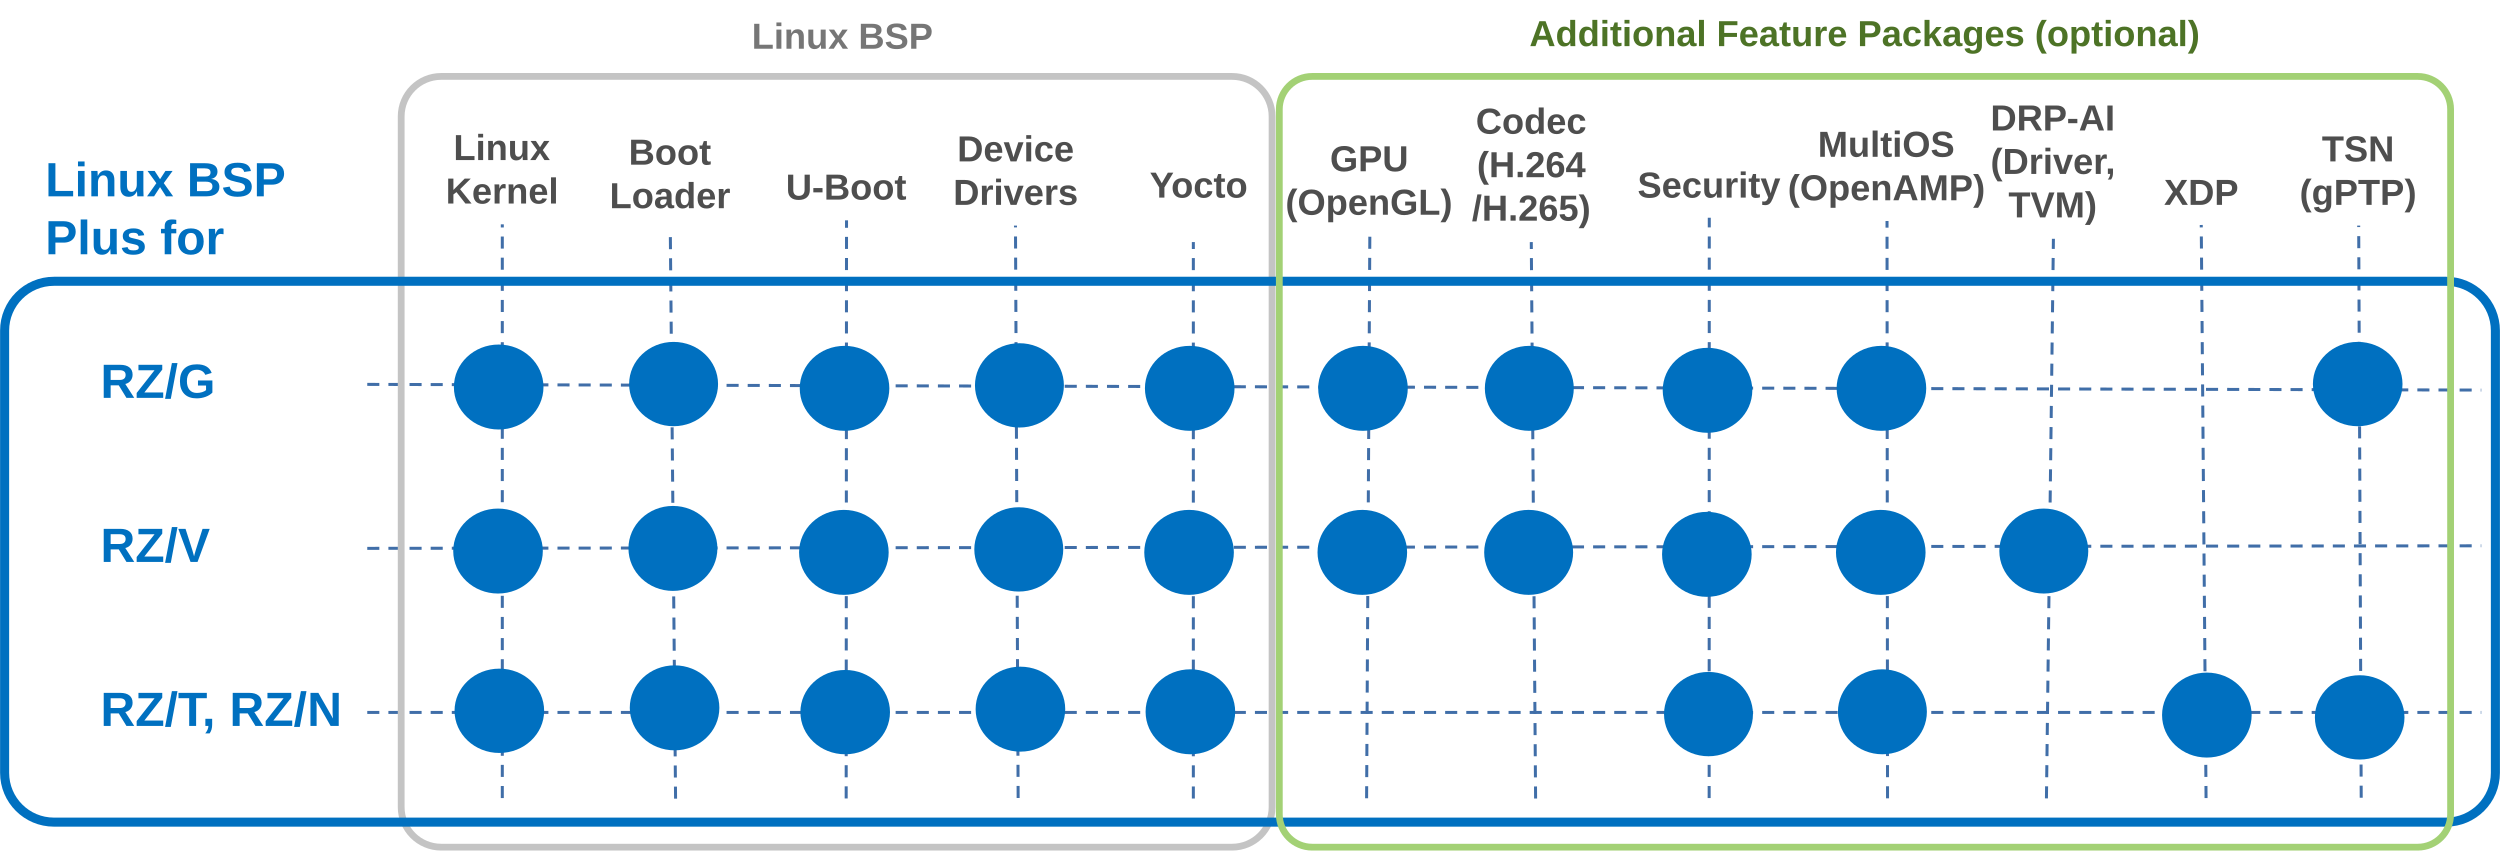
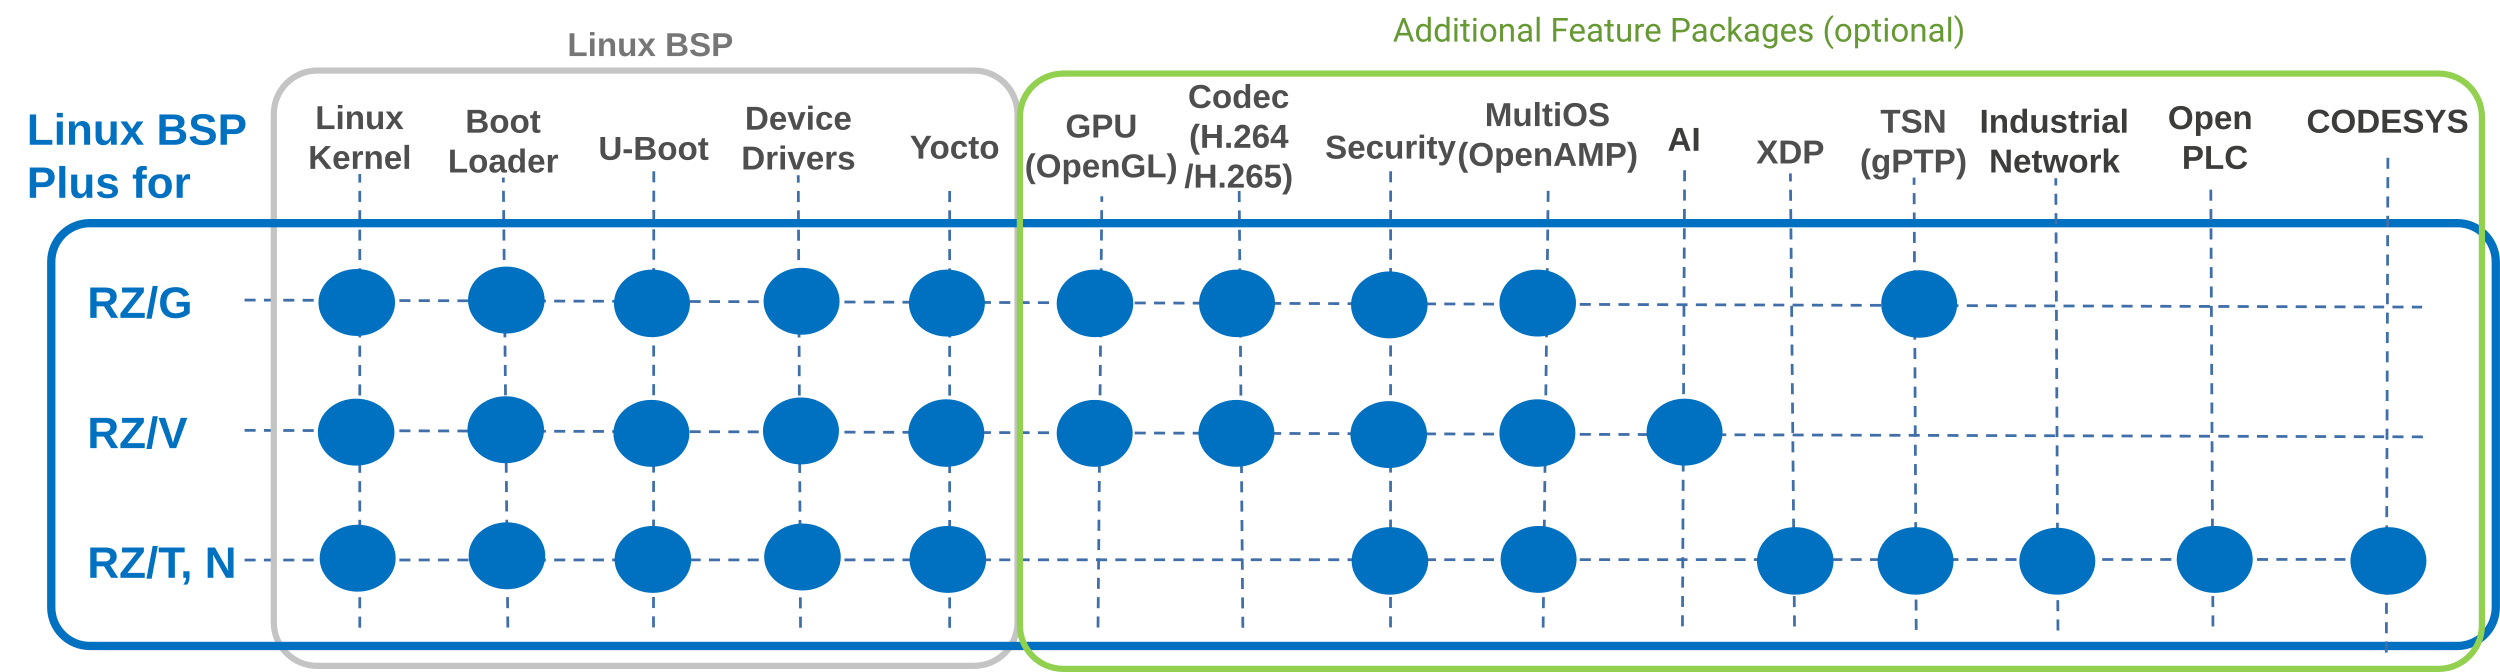
- <svg xmlns="http://www.w3.org/2000/svg" width="3795" height="1291" xml:space="preserve" overflow="hidden">
-   <g transform="translate(-221 -639)">
-     <text fill="#0070C0" font-family="Arial,Arial_MSFontService,sans-serif" font-weight="700" font-size="73" transform="matrix(1 0 0 1 289.69 937)">Linux BSP </text>
-     <text fill="#0070C0" font-family="Arial,Arial_MSFontService,sans-serif" font-weight="700" font-size="73" transform="matrix(1 0 0 1 289.69 1025)">Plus for</text>
-     <text fill="#0070C0" font-family="Arial,Arial_MSFontService,sans-serif" font-weight="700" font-size="73" transform="matrix(1 0 0 1 373.559 1243)">RZ/G</text>
-     <text fill="#0070C0" font-family="Arial,Arial_MSFontService,sans-serif" font-weight="700" font-size="73" transform="matrix(1 0 0 1 373.559 1492)">RZ/V</text>
-     <text fill="#0070C0" font-family="Arial,Arial_MSFontService,sans-serif" font-weight="700" font-size="73" transform="matrix(1 0 0 1 373.559 1741)">RZ/T, </text>
-     <text fill="#0070C0" font-family="Arial,Arial_MSFontService,sans-serif" font-weight="700" font-size="73" transform="matrix(1 0 0 1 569.382 1741)">RZ/</text>
-     <text fill="#0070C0" font-family="Arial,Arial_MSFontService,sans-serif" font-weight="700" font-size="73" transform="matrix(1 0 0 1 687.402 1741)">N</text>
-     <path d="M778.5 1222.5 3987.56 1231.15" stroke="#406EA8" stroke-width="4.583" stroke-linejoin="round" stroke-miterlimit="10" stroke-dasharray="18.333 13.75" fill="none" fill-rule="evenodd" />
-     <path d="M0 0 3209.05 3.895" stroke="#406EA8" stroke-width="4.583" stroke-linejoin="round" stroke-miterlimit="10" stroke-dasharray="18.333 13.75" fill="none" fill-rule="evenodd" transform="matrix(1 0 0 -1 778.5 1471.4)" />
-     <path d="M778.5 1720.5 3987.56 1720.5" stroke="#406EA8" stroke-width="4.583" stroke-linejoin="round" stroke-miterlimit="10" stroke-dasharray="18.333 13.75" fill="none" fill-rule="evenodd" />
-     <text fill="#4E4E4E" font-family="Arial,Arial_MSFontService,sans-serif" font-weight="700" font-size="55" transform="matrix(1 0 0 1 909.395 882)">Linux</text>
-     <text fill="#4E4E4E" font-family="Arial,Arial_MSFontService,sans-serif" font-weight="700" font-size="55" transform="matrix(1 0 0 1 897.662 948)">Kernel</text>
-     <text fill="#4E4E4E" font-family="Arial,Arial_MSFontService,sans-serif" font-weight="700" font-size="55" transform="matrix(1 0 0 1 1175.33 889)">Boot </text>
-     <text fill="#4E4E4E" font-family="Arial,Arial_MSFontService,sans-serif" font-weight="700" font-size="55" transform="matrix(1 0 0 1 1146.4 955)">Loader</text>
-     <text fill="#4E4E4E" font-family="Arial,Arial_MSFontService,sans-serif" font-weight="700" font-size="55" transform="matrix(1 0 0 1 1413.95 942)">U</text>
-     <text fill="#4E4E4E" font-family="Arial,Arial_MSFontService,sans-serif" font-weight="700" font-size="55" transform="matrix(1 0 0 1 1453.48 942)">-</text>
-     <text fill="#4E4E4E" font-family="Arial,Arial_MSFontService,sans-serif" font-weight="700" font-size="55" transform="matrix(1 0 0 1 1471.81 942)">Boot</text>
-     <text fill="#4E4E4E" font-family="Arial,Arial_MSFontService,sans-serif" font-weight="700" font-size="55" transform="matrix(1 0 0 1 1674.08 884)">Device</text>
-     <text fill="#4E4E4E" font-family="Arial,Arial_MSFontService,sans-serif" font-weight="700" font-size="55" transform="matrix(1 0 0 1 1668.05 950)">Drivers</text>
-     <text fill="#4E4E4E" font-family="Arial,Arial_MSFontService,sans-serif" font-weight="700" font-size="55" transform="matrix(1 0 0 1 1966.26 939)">Yocto</text>
-     <text fill="#4E4E4E" font-family="Arial,Arial_MSFontService,sans-serif" font-weight="700" font-size="55" transform="matrix(1 0 0 1 2239.91 899)">GPU</text>
-     <text fill="#4E4E4E" font-family="Arial,Arial_MSFontService,sans-serif" font-weight="700" font-size="55" transform="matrix(1 0 0 1 2172.3 965)">(OpenGL)</text>
-     <text fill="#4E4E4E" font-family="Arial,Arial_MSFontService,sans-serif" font-weight="700" font-size="55" transform="matrix(1 0 0 1 2461.28 842)">Codec</text>
-     <text fill="#4E4E4E" font-family="Arial,Arial_MSFontService,sans-serif" font-weight="700" font-size="55" transform="matrix(1 0 0 1 2463 908)">(H.264</text>
-     <text fill="#4E4E4E" font-family="Arial,Arial_MSFontService,sans-serif" font-weight="700" font-size="55" transform="matrix(1 0 0 1 2455.27 974)">/H.265)</text>
-     <text fill="#4E4E4E" font-family="Arial,Arial_MSFontService,sans-serif" font-weight="700" font-size="55" transform="matrix(1 0 0 1 2706.74 939)">Security</text>
-     <text fill="#4E4E4E" font-family="Arial,Arial_MSFontService,sans-serif" font-weight="700" font-size="55" transform="matrix(1 0 0 1 2980.42 877)">MultiOS</text>
-     <text fill="#4E4E4E" font-family="Arial,Arial_MSFontService,sans-serif" font-weight="700" font-size="55" transform="matrix(1 0 0 1 2934.86 943)">(</text>
-     <text fill="#4E4E4E" font-family="Arial,Arial_MSFontService,sans-serif" font-weight="700" font-size="55" transform="matrix(1 0 0 1 2953.19 943)">OpenAMP</text>
-     <text fill="#4E4E4E" font-family="Arial,Arial_MSFontService,sans-serif" font-weight="700" font-size="55" transform="matrix(1 0 0 1 3216.16 943)">)</text>
-     <text fill="#4E4E4E" font-family="Arial,Arial_MSFontService,sans-serif" font-weight="700" font-size="55" transform="matrix(1 0 0 1 3242.57 837)">DRP</text>
-     <text fill="#4E4E4E" font-family="Arial,Arial_MSFontService,sans-serif" font-weight="700" font-size="55" transform="matrix(1 0 0 1 3358.3 837)">-</text>
-     <text fill="#4E4E4E" font-family="Arial,Arial_MSFontService,sans-serif" font-weight="700" font-size="55" transform="matrix(1 0 0 1 3376.63 837)">AI</text>
-     <text fill="#4E4E4E" font-family="Arial,Arial_MSFontService,sans-serif" font-weight="700" font-size="55" transform="matrix(1 0 0 1 3242.64 903)">(Driver,</text>
-     <text fill="#4E4E4E" font-family="Arial,Arial_MSFontService,sans-serif" font-weight="700" font-size="55" transform="matrix(1 0 0 1 3269.77 969)">TVM)</text>
-     <text fill="#4E4E4E" font-family="Arial,Arial_MSFontService,sans-serif" font-weight="700" font-size="55" transform="matrix(1 0 0 1 3506.01 950)">XDP</text>
-     <text fill="#4E4E4E" font-family="Arial,Arial_MSFontService,sans-serif" font-weight="700" font-size="55" transform="matrix(1 0 0 1 3745.57 884)">TSN</text>
-     <text fill="#4E4E4E" font-family="Arial,Arial_MSFontService,sans-serif" font-weight="700" font-size="55" transform="matrix(1 0 0 1 3711.77 950)">(</text>
-     <text fill="#4E4E4E" font-family="Arial,Arial_MSFontService,sans-serif" font-weight="700" font-size="55" transform="matrix(1 0 0 1 3730.1 950)">gPTP</text>
-     <text fill="#4E4E4E" font-family="Arial,Arial_MSFontService,sans-serif" font-weight="700" font-size="55" transform="matrix(1 0 0 1 3871.04 950)">)</text>
-     <path d="M830 815.712C830 782.181 857.182 755 890.712 755L2091.29 755C2124.82 755 2152 782.181 2152 815.712L2152 1864.29C2152 1897.82 2124.82 1925 2091.29 1925L890.712 1925C857.182 1925 830 1897.82 830 1864.29Z" stroke="#C4C4C4" stroke-width="10.312" stroke-linejoin="round" stroke-miterlimit="10" fill="none" fill-rule="evenodd" />
-     <text fill="#767676" font-family="Arial,Arial_MSFontService,sans-serif" font-weight="700" font-size="55" transform="matrix(1 0 0 1 1362.15 713)">Linux BSP</text>
-     <path d="M0 0 0 871.005" stroke="#406EA8" stroke-width="4.583" stroke-linejoin="round" stroke-miterlimit="10" stroke-dasharray="18.333 13.75" fill="none" fill-rule="evenodd" transform="matrix(1 0 0 -1 983.5 1850.5)" />
-     <path d="M1246.52 1851.38 1238.5 987.5" stroke="#406EA8" stroke-width="4.583" stroke-linejoin="round" stroke-miterlimit="10" stroke-dasharray="18.333 13.75" fill="none" fill-rule="evenodd" />
-     <path d="M0 0 0.527 877.529" stroke="#406EA8" stroke-width="4.583" stroke-linejoin="round" stroke-miterlimit="10" stroke-dasharray="18.333 13.75" fill="none" fill-rule="evenodd" transform="matrix(1 0 0 -1 1505.5 1851.03)" />
-     <path d="M1766.53 1850.4 1762.5 981.5" stroke="#406EA8" stroke-width="4.583" stroke-linejoin="round" stroke-miterlimit="10" stroke-dasharray="18.333 13.75" fill="none" fill-rule="evenodd" />
-     <path d="M0 0 0 844.651" stroke="#406EA8" stroke-width="4.583" stroke-linejoin="round" stroke-miterlimit="10" stroke-dasharray="18.333 13.75" fill="none" fill-rule="evenodd" transform="matrix(1 0 0 -1 2032.5 1851.15)" />
-     <path d="M0 0 4.903 854.289" stroke="#406EA8" stroke-width="4.583" stroke-linejoin="round" stroke-miterlimit="10" stroke-dasharray="18.333 13.75" fill="none" fill-rule="evenodd" transform="matrix(1 0 0 -1 2295.5 1850.79)" />
-     <path d="M2552.04 1851.15 2545.5 1006.5" stroke="#406EA8" stroke-width="4.583" stroke-linejoin="round" stroke-miterlimit="10" stroke-dasharray="18.333 13.75" fill="none" fill-rule="evenodd" />
-     <path d="M0 0 0.193 880.937" stroke="#406EA8" stroke-width="4.583" stroke-linejoin="round" stroke-miterlimit="10" stroke-dasharray="18.333 13.75" fill="none" fill-rule="evenodd" transform="matrix(1 0 0 -1 2815.5 1850.44)" />
-     <path d="M3086.28 1850.86 3085.5 974.5" stroke="#406EA8" stroke-width="4.583" stroke-linejoin="round" stroke-miterlimit="10" stroke-dasharray="18.333 13.75" fill="none" fill-rule="evenodd" />
-     <path d="M0 0 10.575 849.441" stroke="#406EA8" stroke-width="4.583" stroke-linejoin="round" stroke-miterlimit="10" stroke-dasharray="18.333 13.75" fill="none" fill-rule="evenodd" transform="matrix(1 0 0 -1 3327.5 1850.94)" />
-     <path d="M3569.79 1850.44 3562.5 980.5" stroke="#406EA8" stroke-width="4.583" stroke-linejoin="round" stroke-miterlimit="10" stroke-dasharray="18.333 13.75" fill="none" fill-rule="evenodd" />
-     <path d="M3805.32 1849.94 3801.5 981.5" stroke="#406EA8" stroke-width="4.583" stroke-linejoin="round" stroke-miterlimit="10" stroke-dasharray="18.333 13.75" fill="none" fill-rule="evenodd" />
-     <path d="M910 1226.5C910 1190.88 940.445 1162 978 1162 1015.56 1162 1046 1190.88 1046 1226.5 1046 1262.12 1015.56 1291 978 1291 940.445 1291 910 1262.12 910 1226.5Z" fill="#0070C0" fill-rule="evenodd" />
-     <path d="M909 1475.5C909 1439.88 939.445 1411 977 1411 1014.56 1411 1045 1439.88 1045 1475.5 1045 1511.12 1014.56 1540 977 1540 939.445 1540 909 1511.12 909 1475.5Z" fill="#0070C0" fill-rule="evenodd" />
-     <path d="M911 1718C911 1682.65 941.445 1654 979 1654 1016.56 1654 1047 1682.65 1047 1718 1047 1753.35 1016.56 1782 979 1782 941.445 1782 911 1753.35 911 1718Z" fill="#0070C0" fill-rule="evenodd" />
-     <path d="M1176 1222C1176 1186.65 1206.22 1158 1243.5 1158 1280.78 1158 1311 1186.65 1311 1222 1311 1257.35 1280.78 1286 1243.5 1286 1206.22 1286 1176 1257.35 1176 1222Z" fill="#0070C0" fill-rule="evenodd" />
-     <path d="M1175 1471.5C1175 1435.88 1205.22 1407 1242.5 1407 1279.78 1407 1310 1435.88 1310 1471.5 1310 1507.12 1279.78 1536 1242.5 1536 1205.22 1536 1175 1507.12 1175 1471.5Z" fill="#0070C0" fill-rule="evenodd" />
-     <path d="M1177 1713.5C1177 1677.88 1207.44 1649 1245 1649 1282.56 1649 1313 1677.88 1313 1713.5 1313 1749.12 1282.56 1778 1245 1778 1207.44 1778 1177 1749.12 1177 1713.5Z" fill="#0070C0" fill-rule="evenodd" />
-     <path d="M1435 1228.5C1435 1192.88 1465.44 1164 1503 1164 1540.56 1164 1571 1192.88 1571 1228.5 1571 1264.12 1540.56 1293 1503 1293 1465.44 1293 1435 1264.12 1435 1228.5Z" fill="#0070C0" fill-rule="evenodd" />
-     <path d="M1434 1477.5C1434 1441.88 1464.44 1413 1502 1413 1539.56 1413 1570 1441.88 1570 1477.5 1570 1513.12 1539.56 1542 1502 1542 1464.44 1542 1434 1513.12 1434 1477.5Z" fill="#0070C0" fill-rule="evenodd" />
-     <path d="M1436 1720C1436 1684.65 1466.44 1656 1504 1656 1541.56 1656 1572 1684.65 1572 1720 1572 1755.35 1541.56 1784 1504 1784 1466.44 1784 1436 1755.35 1436 1720Z" fill="#0070C0" fill-rule="evenodd" />
-     <path d="M1701 1224C1701 1188.65 1731.22 1160 1768.5 1160 1805.78 1160 1836 1188.65 1836 1224 1836 1259.35 1805.78 1288 1768.5 1288 1731.22 1288 1701 1259.35 1701 1224Z" fill="#0070C0" fill-rule="evenodd" />
-     <path d="M1700 1473C1700 1437.65 1730.22 1409 1767.5 1409 1804.78 1409 1835 1437.65 1835 1473 1835 1508.35 1804.78 1537 1767.5 1537 1730.22 1537 1700 1508.35 1700 1473Z" fill="#0070C0" fill-rule="evenodd" />
-     <path d="M1702 1715.5C1702 1679.88 1732.44 1651 1770 1651 1807.56 1651 1838 1679.88 1838 1715.5 1838 1751.12 1807.56 1780 1770 1780 1732.44 1780 1702 1751.12 1702 1715.5Z" fill="#0070C0" fill-rule="evenodd" />
-     <path d="M1959 1228.5C1959 1192.88 1989.44 1164 2027 1164 2064.56 1164 2095 1192.88 2095 1228.5 2095 1264.12 2064.56 1293 2027 1293 1989.44 1293 1959 1264.12 1959 1228.5Z" fill="#0070C0" fill-rule="evenodd" />
-     <path d="M1958 1477.5C1958 1441.88 1988.44 1413 2026 1413 2063.56 1413 2094 1441.88 2094 1477.5 2094 1513.12 2063.56 1542 2026 1542 1988.44 1542 1958 1513.12 1958 1477.5Z" fill="#0070C0" fill-rule="evenodd" />
-     <path d="M1960 1719.5C1960 1683.88 1990.44 1655 2028 1655 2065.56 1655 2096 1683.88 2096 1719.5 2096 1755.12 2065.56 1784 2028 1784 1990.44 1784 1960 1755.12 1960 1719.5Z" fill="#0070C0" fill-rule="evenodd" />
-     <path d="M2222 1228.5C2222 1192.88 2252.44 1164 2290 1164 2327.56 1164 2358 1192.88 2358 1228.5 2358 1264.12 2327.56 1293 2290 1293 2252.44 1293 2222 1264.12 2222 1228.5Z" fill="#0070C0" fill-rule="evenodd" />
-     <path d="M2221 1477.5C2221 1441.88 2251.44 1413 2289 1413 2326.56 1413 2357 1441.88 2357 1477.5 2357 1513.12 2326.56 1542 2289 1542 2251.44 1542 2221 1513.12 2221 1477.5Z" fill="#0070C0" fill-rule="evenodd" />
-     <path d="M2475 1228.5C2475 1192.88 2505.22 1164 2542.5 1164 2579.78 1164 2610 1192.88 2610 1228.5 2610 1264.12 2579.78 1293 2542.5 1293 2505.22 1293 2475 1264.12 2475 1228.5Z" fill="#0070C0" fill-rule="evenodd" />
-     <path d="M2474 1477.5C2474 1441.88 2504.22 1413 2541.5 1413 2578.78 1413 2609 1441.88 2609 1477.5 2609 1513.12 2578.78 1542 2541.5 1542 2504.22 1542 2474 1513.12 2474 1477.5Z" fill="#0070C0" fill-rule="evenodd" />
-     <path d="M2745 1231.5C2745 1195.88 2775.44 1167 2813 1167 2850.56 1167 2881 1195.88 2881 1231.5 2881 1267.12 2850.56 1296 2813 1296 2775.44 1296 2745 1267.12 2745 1231.5Z" fill="#0070C0" fill-rule="evenodd" />
-     <path d="M2744 1480.5C2744 1444.88 2774.44 1416 2812 1416 2849.56 1416 2880 1444.88 2880 1480.5 2880 1516.12 2849.56 1545 2812 1545 2774.44 1545 2744 1516.12 2744 1480.5Z" fill="#0070C0" fill-rule="evenodd" />
-     <path d="M2747 1723C2747 1687.65 2777.22 1659 2814.5 1659 2851.78 1659 2882 1687.65 2882 1723 2882 1758.35 2851.78 1787 2814.5 1787 2777.22 1787 2747 1758.35 2747 1723Z" fill="#0070C0" fill-rule="evenodd" />
-     <path d="M3009 1228.5C3009 1192.88 3039.44 1164 3077 1164 3114.56 1164 3145 1192.88 3145 1228.5 3145 1264.12 3114.56 1293 3077 1293 3039.44 1293 3009 1264.12 3009 1228.5Z" fill="#0070C0" fill-rule="evenodd" />
-     <path d="M3008 1477.5C3008 1441.88 3038.44 1413 3076 1413 3113.56 1413 3144 1441.88 3144 1477.5 3144 1513.12 3113.56 1542 3076 1542 3038.44 1542 3008 1513.12 3008 1477.5Z" fill="#0070C0" fill-rule="evenodd" />
-     <path d="M3011 1719.5C3011 1683.88 3041.22 1655 3078.5 1655 3115.78 1655 3146 1683.88 3146 1719.5 3146 1755.12 3115.78 1784 3078.5 1784 3041.22 1784 3011 1755.12 3011 1719.5Z" fill="#0070C0" fill-rule="evenodd" />
-     <path d="M3256 1475.5C3256 1439.88 3286.22 1411 3323.5 1411 3360.78 1411 3391 1439.88 3391 1475.5 3391 1511.12 3360.78 1540 3323.5 1540 3286.22 1540 3256 1511.12 3256 1475.5Z" fill="#0070C0" fill-rule="evenodd" />
-     <path d="M3732 1222C3732 1186.65 3762.44 1158 3800 1158 3837.56 1158 3868 1186.65 3868 1222 3868 1257.35 3837.56 1286 3800 1286 3762.44 1286 3732 1257.35 3732 1222Z" fill="#0070C0" fill-rule="evenodd" />
-     <path d="M3735 1728C3735 1692.65 3765.44 1664 3803 1664 3840.56 1664 3871 1692.65 3871 1728 3871 1763.35 3840.56 1792 3803 1792 3765.44 1792 3735 1763.35 3735 1728Z" fill="#0070C0" fill-rule="evenodd" />
-     <path d="M3503 1724.5C3503 1688.88 3533.44 1660 3571 1660 3608.56 1660 3639 1688.88 3639 1724.5 3639 1760.12 3608.56 1789 3571 1789 3533.44 1789 3503 1760.12 3503 1724.5Z" fill="#0070C0" fill-rule="evenodd" />
-     <path d="M228 1140.84C228 1099.51 261.508 1066 302.843 1066L3934.16 1066C3975.49 1066 4009 1099.51 4009 1140.84L4009 1812.16C4009 1853.49 3975.49 1887 3934.16 1887L302.843 1887C261.508 1887 228 1853.49 228 1812.16Z" stroke="#0070C0" stroke-width="13.75" stroke-linejoin="round" stroke-miterlimit="10" fill="none" fill-rule="evenodd" />
-     <path d="M2163 804.842C2163 777.315 2185.31 755 2212.84 755L3891.16 755C3918.68 755 3941 777.315 3941 804.842L3941 1875.16C3941 1902.68 3918.68 1925 3891.16 1925L2212.84 1925C2185.31 1925 2163 1902.68 2163 1875.16Z" stroke="#A3D175" stroke-width="10.312" stroke-linejoin="round" stroke-miterlimit="10" fill="none" fill-rule="evenodd" />
-     <text fill="#4D7326" font-family="Arial,Arial_MSFontService,sans-serif" font-weight="700" font-size="55" transform="matrix(1 0 0 1 2542.65 709)">Additional Feature Packages (optional)</text>
+ <svg xmlns="http://www.w3.org/2000/svg" width="4145" height="1114" xml:space="preserve" overflow="hidden">
+   <g transform="translate(-110 -597)">
+     <text fill="#0070C0" font-family="Arial,Arial_MSFontService,sans-serif" font-weight="700" font-size="73" transform="matrix(1 0 0 1 154.471 837)">Linux BSP </text>
+     <text fill="#0070C0" font-family="Arial,Arial_MSFontService,sans-serif" font-weight="700" font-size="73" transform="matrix(1 0 0 1 154.471 925)">Plus for</text>
+     <text fill="#0070C0" font-family="Arial,Arial_MSFontService,sans-serif" font-weight="700" font-size="73" transform="matrix(1 0 0 1 254.764 1124)">RZ/G</text>
+     <text fill="#0070C0" font-family="Arial,Arial_MSFontService,sans-serif" font-weight="700" font-size="73" transform="matrix(1 0 0 1 254.764 1340)">RZ/V</text>
+     <text fill="#0070C0" font-family="Arial,Arial_MSFontService,sans-serif" font-weight="700" font-size="73" transform="matrix(1 0 0 1 254.764 1555)">RZ/T, N</text>
+     <path d="M515.5 1094.5 4126 1106.19" stroke="#406EA8" stroke-width="4.583" stroke-linejoin="round" stroke-miterlimit="10" stroke-dasharray="18.333 13.75" fill="none" fill-rule="evenodd" />
+     <path d="M515.5 1310.5 4135.79 1321.34" stroke="#406EA8" stroke-width="4.583" stroke-linejoin="round" stroke-miterlimit="10" stroke-dasharray="18.333 13.75" fill="none" fill-rule="evenodd" />
+     <path d="M0 0 3618.29 1.045" stroke="#406EA8" stroke-width="4.583" stroke-linejoin="round" stroke-miterlimit="10" stroke-dasharray="18.333 13.75" fill="none" fill-rule="evenodd" transform="matrix(1 0 0 -1 515.5 1525.54)" />
+     <text fill="#4E4E4E" font-family="Arial,Arial_MSFontService,sans-serif" font-weight="700" font-size="55" transform="matrix(1 0 0 1 632.731 811)">Linux</text>
+     <text fill="#4E4E4E" font-family="Arial,Arial_MSFontService,sans-serif" font-weight="700" font-size="55" transform="matrix(1 0 0 1 620.975 877)">Kernel</text>
+     <text fill="#4E4E4E" font-family="Arial,Arial_MSFontService,sans-serif" font-weight="700" font-size="55" transform="matrix(1 0 0 1 881.502 817)">Boot </text>
+     <text fill="#4E4E4E" font-family="Arial,Arial_MSFontService,sans-serif" font-weight="700" font-size="55" transform="matrix(1 0 0 1 852.581 883)">Loader</text>
+     <text fill="#4E4E4E" font-family="Arial,Arial_MSFontService,sans-serif" font-weight="700" font-size="55" transform="matrix(1 0 0 1 1102.15 862)">U</text>
+     <text fill="#4E4E4E" font-family="Arial,Arial_MSFontService,sans-serif" font-weight="700" font-size="55" transform="matrix(1 0 0 1 1141.68 862)">-</text>
+     <text fill="#4E4E4E" font-family="Arial,Arial_MSFontService,sans-serif" font-weight="700" font-size="55" transform="matrix(1 0 0 1 1160.01 862)">Boot</text>
+     <text fill="#4E4E4E" font-family="Arial,Arial_MSFontService,sans-serif" font-weight="700" font-size="55" transform="matrix(1 0 0 1 1345.04 812)">Device</text>
+     <text fill="#4E4E4E" font-family="Arial,Arial_MSFontService,sans-serif" font-weight="700" font-size="55" transform="matrix(1 0 0 1 1339.01 878)">Drivers</text>
+     <text fill="#4E4E4E" font-family="Arial,Arial_MSFontService,sans-serif" font-weight="700" font-size="55" transform="matrix(1 0 0 1 1618.51 860)">Yocto</text>
+     <text fill="#4E4E4E" font-family="Arial,Arial_MSFontService,sans-serif" font-weight="700" font-size="55" transform="matrix(1 0 0 1 1876.5 825)">GPU</text>
+     <text fill="#4E4E4E" font-family="Arial,Arial_MSFontService,sans-serif" font-weight="700" font-size="55" transform="matrix(1 0 0 1 1808.9 891)">(OpenGL)</text>
+     <text fill="#4E4E4E" font-family="Arial,Arial_MSFontService,sans-serif" font-weight="700" font-size="55" transform="matrix(1 0 0 1 2079.63 776)">Codec</text>
+     <text fill="#4E4E4E" font-family="Arial,Arial_MSFontService,sans-serif" font-weight="700" font-size="55" transform="matrix(1 0 0 1 2081.35 842)">(H.264</text>
+     <text fill="#4E4E4E" font-family="Arial,Arial_MSFontService,sans-serif" font-weight="700" font-size="55" transform="matrix(1 0 0 1 2073.62 908)">/H.265)</text>
+     <text fill="#4E4E4E" font-family="Arial,Arial_MSFontService,sans-serif" font-weight="700" font-size="55" transform="matrix(1 0 0 1 2306.96 860)">Security</text>
+     <text fill="#4E4E4E" font-family="Arial,Arial_MSFontService,sans-serif" font-weight="700" font-size="55" transform="matrix(1 0 0 1 2571.75 806)">MultiOS</text>
+     <text fill="#4E4E4E" font-family="Arial,Arial_MSFontService,sans-serif" font-weight="700" font-size="55" transform="matrix(1 0 0 1 2526.19 872)">(</text>
+     <text fill="#4E4E4E" font-family="Arial,Arial_MSFontService,sans-serif" font-weight="700" font-size="55" transform="matrix(1 0 0 1 2544.53 872)">OpenAMP</text>
+     <text fill="#4E4E4E" font-family="Arial,Arial_MSFontService,sans-serif" font-weight="700" font-size="55" transform="matrix(1 0 0 1 2807.49 872)">)</text>
+     <text fill="#3C3C3B" font-family="Arial,Arial_MSFontService,sans-serif" font-weight="700" font-size="55" transform="matrix(1 0 0 1 2874.74 847)">AI</text>
+     <text fill="#4E4E4E" font-family="Arial,Arial_MSFontService,sans-serif" font-weight="700" font-size="55" transform="matrix(1 0 0 1 3021.82 868)">XDP</text>
+     <text fill="#4E4E4E" font-family="Arial,Arial_MSFontService,sans-serif" font-weight="700" font-size="55" transform="matrix(1 0 0 1 3227.59 817)">TSN</text>
+     <text fill="#4E4E4E" font-family="Arial,Arial_MSFontService,sans-serif" font-weight="700" font-size="55" transform="matrix(1 0 0 1 3193.79 883)">(</text>
+     <text fill="#4E4E4E" font-family="Arial,Arial_MSFontService,sans-serif" font-weight="700" font-size="55" transform="matrix(1 0 0 1 3212.12 883)">gPTP</text>
+     <text fill="#4E4E4E" font-family="Arial,Arial_MSFontService,sans-serif" font-weight="700" font-size="55" transform="matrix(1 0 0 1 3353.06 883)">)</text>
+     <path d="M564 785.943C564 746.21 596.21 714 635.943 714L1725.06 714C1764.79 714 1797 746.21 1797 785.943L1797 1629.06C1797 1668.79 1764.79 1701 1725.06 1701L635.943 1701C596.21 1701 564 1668.79 564 1629.06Z" stroke="#C4C4C4" stroke-width="10.312" stroke-linejoin="round" stroke-miterlimit="10" fill="none" fill-rule="evenodd" />
+     <text fill="#767676" font-family="Arial,Arial_MSFontService,sans-serif" font-weight="700" font-size="55" transform="matrix(1 0 0 1 1050.74 690)">Linux BSP</text>
+     <path d="M0 0 0 752.12" stroke="#406EA8" stroke-width="4.583" stroke-linejoin="round" stroke-miterlimit="10" stroke-dasharray="18.333 13.75" fill="none" fill-rule="evenodd" transform="matrix(1 0 0 -1 706.5 1637.62)" />
+     <path d="M951.98 1637.47 944.5 891.5" stroke="#406EA8" stroke-width="4.583" stroke-linejoin="round" stroke-miterlimit="10" stroke-dasharray="18.333 13.75" fill="none" fill-rule="evenodd" />
+     <path d="M0 0 0.491 757.753" stroke="#406EA8" stroke-width="4.583" stroke-linejoin="round" stroke-miterlimit="10" stroke-dasharray="18.333 13.75" fill="none" fill-rule="evenodd" transform="matrix(1 0 0 -1 1193.5 1637.25)" />
+     <path d="M1437.26 1637.81 1433.5 887.5" stroke="#406EA8" stroke-width="4.583" stroke-linejoin="round" stroke-miterlimit="10" stroke-dasharray="18.333 13.75" fill="none" fill-rule="evenodd" />
+     <path d="M0 0 0 729.364" stroke="#406EA8" stroke-width="4.583" stroke-linejoin="round" stroke-miterlimit="10" stroke-dasharray="18.333 13.75" fill="none" fill-rule="evenodd" transform="matrix(1 0 0 -1 1684.5 1637.86)" />
+     <path d="M0 0 6.306 714.944" stroke="#406EA8" stroke-width="4.583" stroke-linejoin="round" stroke-miterlimit="10" stroke-dasharray="18.333 13.75" fill="none" fill-rule="evenodd" transform="matrix(1 0 0 -1 1930.5 1637.44)" />
+     <path d="M2170.6 1637.86 2164.5 908.5" stroke="#406EA8" stroke-width="4.583" stroke-linejoin="round" stroke-miterlimit="10" stroke-dasharray="18.333 13.75" fill="none" fill-rule="evenodd" />
+     <path d="M0 0 0.18 760.696" stroke="#406EA8" stroke-width="4.583" stroke-linejoin="round" stroke-miterlimit="10" stroke-dasharray="18.333 13.75" fill="none" fill-rule="evenodd" transform="matrix(1 0 0 -1 2415.5 1637.2)" />
+     <path d="M0 0 8.498 734.001" stroke="#406EA8" stroke-width="4.583" stroke-linejoin="round" stroke-miterlimit="10" stroke-dasharray="18.333 13.75" fill="none" fill-rule="evenodd" transform="matrix(1 0 0 -1 2668.5 1637.5)" />
+     <path d="M0 0 3.593 756.925" stroke="#406EA8" stroke-width="4.583" stroke-linejoin="round" stroke-miterlimit="10" stroke-dasharray="18.333 13.75" fill="none" fill-rule="evenodd" transform="matrix(1 0 0 -1 2899.5 1635.43)" />
+     <path d="M3085.3 1635.7 3078.5 884.5" stroke="#406EA8" stroke-width="4.583" stroke-linejoin="round" stroke-miterlimit="10" stroke-dasharray="18.333 13.75" fill="none" fill-rule="evenodd" />
+     <path d="M3287.06 1641.4 3283.5 891.5" stroke="#406EA8" stroke-width="4.583" stroke-linejoin="round" stroke-miterlimit="10" stroke-dasharray="18.333 13.75" fill="none" fill-rule="evenodd" />
+     <path d="M638 1098.5C638 1067.85 666.43 1043 701.5 1043 736.57 1043 765 1067.85 765 1098.5 765 1129.15 736.57 1154 701.5 1154 666.43 1154 638 1129.15 638 1098.5Z" fill="#0070C0" fill-rule="evenodd" />
+     <path d="M637 1313.5C637 1282.85 665.43 1258 700.5 1258 735.57 1258 764 1282.85 764 1313.5 764 1344.15 735.57 1369 700.5 1369 665.43 1369 637 1344.15 637 1313.5Z" fill="#0070C0" fill-rule="evenodd" />
+     <path d="M640 1522.5C640 1491.85 668.206 1467 703 1467 737.794 1467 766 1491.85 766 1522.5 766 1553.15 737.794 1578 703 1578 668.206 1578 640 1553.15 640 1522.5Z" fill="#0070C0" fill-rule="evenodd" />
+     <path d="M886 1094.5C886 1063.85 914.43 1039 949.5 1039 984.57 1039 1013 1063.85 1013 1094.5 1013 1125.15 984.57 1150 949.5 1150 914.43 1150 886 1125.15 886 1094.5Z" fill="#0070C0" fill-rule="evenodd" />
+     <path d="M885 1309.5C885 1278.85 913.43 1254 948.5 1254 983.57 1254 1012 1278.85 1012 1309.5 1012 1340.15 983.57 1365 948.5 1365 913.43 1365 885 1340.15 885 1309.5Z" fill="#0070C0" fill-rule="evenodd" />
+     <path d="M887 1518.5C887 1487.85 915.43 1463 950.5 1463 985.57 1463 1014 1487.85 1014 1518.5 1014 1549.15 985.57 1574 950.5 1574 915.43 1574 887 1549.15 887 1518.5Z" fill="#0070C0" fill-rule="evenodd" />
+     <path d="M1128 1100C1128 1069.07 1156.21 1044 1191 1044 1225.79 1044 1254 1069.07 1254 1100 1254 1130.93 1225.79 1156 1191 1156 1156.21 1156 1128 1130.93 1128 1100Z" fill="#0070C0" fill-rule="evenodd" />
+     <path d="M1127 1315.5C1127 1284.85 1155.21 1260 1190 1260 1224.79 1260 1253 1284.85 1253 1315.5 1253 1346.15 1224.79 1371 1190 1371 1155.21 1371 1127 1346.15 1127 1315.5Z" fill="#0070C0" fill-rule="evenodd" />
+     <path d="M1129 1524.5C1129 1493.85 1157.43 1469 1192.5 1469 1227.57 1469 1256 1493.85 1256 1524.5 1256 1555.15 1227.57 1580 1192.5 1580 1157.43 1580 1129 1555.15 1129 1524.5Z" fill="#0070C0" fill-rule="evenodd" />
+     <path d="M1376 1096.5C1376 1065.85 1404.21 1041 1439 1041 1473.79 1041 1502 1065.85 1502 1096.5 1502 1127.15 1473.79 1152 1439 1152 1404.21 1152 1376 1127.15 1376 1096.5Z" fill="#0070C0" fill-rule="evenodd" />
+     <path d="M1375 1311.5C1375 1280.85 1403.21 1256 1438 1256 1472.79 1256 1501 1280.85 1501 1311.5 1501 1342.15 1472.79 1367 1438 1367 1403.21 1367 1375 1342.15 1375 1311.5Z" fill="#0070C0" fill-rule="evenodd" />
+     <path d="M1377 1520.5C1377 1489.85 1405.43 1465 1440.5 1465 1475.57 1465 1504 1489.85 1504 1520.5 1504 1551.15 1475.57 1576 1440.5 1576 1405.43 1576 1377 1551.15 1377 1520.5Z" fill="#0070C0" fill-rule="evenodd" />
+     <path d="M1617 1099.5C1617 1068.85 1645.21 1044 1680 1044 1714.79 1044 1743 1068.85 1743 1099.5 1743 1130.15 1714.79 1155 1680 1155 1645.21 1155 1617 1130.15 1617 1099.5Z" fill="#0070C0" fill-rule="evenodd" />
+     <path d="M1616 1315C1616 1284.07 1644.21 1259 1679 1259 1713.79 1259 1742 1284.07 1742 1315 1742 1345.93 1713.79 1371 1679 1371 1644.21 1371 1616 1345.93 1616 1315Z" fill="#0070C0" fill-rule="evenodd" />
+     <path d="M1618 1524.5C1618 1493.85 1646.43 1469 1681.5 1469 1716.57 1469 1745 1493.85 1745 1524.5 1745 1555.15 1716.57 1580 1681.5 1580 1646.43 1580 1618 1555.15 1618 1524.5Z" fill="#0070C0" fill-rule="evenodd" />
+     <path d="M1862 1100C1862 1069.07 1890.43 1044 1925.5 1044 1960.57 1044 1989 1069.07 1989 1100 1989 1130.93 1960.57 1156 1925.5 1156 1890.43 1156 1862 1130.93 1862 1100Z" fill="#0070C0" fill-rule="evenodd" />
+     <path d="M1862 1315.5C1862 1284.85 1890.21 1260 1925 1260 1959.79 1260 1988 1284.85 1988 1315.5 1988 1346.15 1959.79 1371 1925 1371 1890.21 1371 1862 1346.15 1862 1315.5Z" fill="#0070C0" fill-rule="evenodd" />
+     <path d="M2098 1100C2098 1069.07 2126.21 1044 2161 1044 2195.79 1044 2224 1069.07 2224 1100 2224 1130.93 2195.79 1156 2161 1156 2126.21 1156 2098 1130.93 2098 1100Z" fill="#0070C0" fill-rule="evenodd" />
+     <path d="M2097 1315.5C2097 1284.85 2125.21 1260 2160 1260 2194.79 1260 2223 1284.85 2223 1315.5 2223 1346.15 2194.79 1371 2160 1371 2125.21 1371 2097 1346.15 2097 1315.5Z" fill="#0070C0" fill-rule="evenodd" />
+     <path d="M2350 1102.5C2350 1071.85 2378.43 1047 2413.5 1047 2448.57 1047 2477 1071.85 2477 1102.5 2477 1133.15 2448.57 1158 2413.5 1158 2378.43 1158 2350 1133.15 2350 1102.5Z" fill="#0070C0" fill-rule="evenodd" />
+     <path d="M2349 1317.5C2349 1286.85 2377.43 1262 2412.5 1262 2447.57 1262 2476 1286.85 2476 1317.5 2476 1348.15 2447.57 1373 2412.5 1373 2377.43 1373 2349 1348.15 2349 1317.5Z" fill="#0070C0" fill-rule="evenodd" />
+     <path d="M2351 1527C2351 1496.07 2379.43 1471 2414.5 1471 2449.57 1471 2478 1496.07 2478 1527 2478 1557.93 2449.57 1583 2414.5 1583 2379.43 1583 2351 1557.93 2351 1527Z" fill="#0070C0" fill-rule="evenodd" />
+     <path d="M2596 1099.5C2596 1068.85 2624.43 1044 2659.5 1044 2694.57 1044 2723 1068.85 2723 1099.5 2723 1130.15 2694.57 1155 2659.5 1155 2624.43 1155 2596 1130.15 2596 1099.5Z" fill="#0070C0" fill-rule="evenodd" />
+     <path d="M2596 1315C2596 1284.07 2624.21 1259 2659 1259 2693.79 1259 2722 1284.07 2722 1315 2722 1345.93 2693.79 1371 2659 1371 2624.21 1371 2596 1345.93 2596 1315Z" fill="#0070C0" fill-rule="evenodd" />
+     <path d="M2598 1524.5C2598 1493.85 2626.21 1469 2661 1469 2695.79 1469 2724 1493.85 2724 1524.5 2724 1555.15 2695.79 1580 2661 1580 2626.21 1580 2598 1555.15 2598 1524.5Z" fill="#0070C0" fill-rule="evenodd" />
+     <path d="M2840 1313.5C2840 1282.85 2868.21 1258 2903 1258 2937.79 1258 2966 1282.85 2966 1313.5 2966 1344.15 2937.79 1369 2903 1369 2868.21 1369 2840 1344.15 2840 1313.5Z" fill="#0070C0" fill-rule="evenodd" />
+     <path d="M3223 1527C3223 1496.07 3251.21 1471 3286 1471 3320.79 1471 3349 1496.07 3349 1527 3349 1557.93 3320.79 1583 3286 1583 3251.21 1583 3223 1557.93 3223 1527Z" fill="#0070C0" fill-rule="evenodd" />
+     <path d="M3023 1527C3023 1496.07 3051.43 1471 3086.5 1471 3121.57 1471 3150 1496.07 3150 1527 3150 1557.93 3121.57 1583 3086.5 1583 3051.43 1583 3023 1557.93 3023 1527Z" fill="#0070C0" fill-rule="evenodd" />
+     <path d="M195 1030.9C195 995.61 223.61 967 258.902 967L4184.1 967C4219.39 967 4248 995.61 4248 1030.9L4248 1604.1C4248 1639.39 4219.39 1668 4184.1 1668L258.902 1668C223.61 1668 195 1639.39 195 1604.1Z" stroke="#0070C0" stroke-width="13.75" stroke-linejoin="round" stroke-miterlimit="10" fill="none" fill-rule="evenodd" />
+     <text fill="#3C3C3B" font-family="Arial,Arial_MSFontService,sans-serif" font-weight="700" font-size="55" transform="matrix(1 0 0 1 3392.14 817)">Industrial</text>
+     <text fill="#3C3C3B" font-family="Arial,Arial_MSFontService,sans-serif" font-weight="700" font-size="55" transform="matrix(1 0 0 1 3407.88 883)">Network</text>
+     <path d="M3522.06 1642.4 3518.5 892.5" stroke="#406EA8" stroke-width="4.583" stroke-linejoin="round" stroke-miterlimit="10" stroke-dasharray="18.333 13.75" fill="none" fill-rule="evenodd" />
+     <path d="M3458 1527.5C3458 1496.85 3486.21 1472 3521 1472 3555.79 1472 3584 1496.85 3584 1527.5 3584 1558.15 3555.79 1583 3521 1583 3486.21 1583 3458 1558.15 3458 1527.5Z" fill="#0070C0" fill-rule="evenodd" />
+     <text fill="#3C3C3B" font-family="Arial,Arial_MSFontService,sans-serif" font-weight="700" font-size="55" transform="matrix(1 0 0 1 3704.3 811)">Open</text>
+     <text fill="#3C3C3B" font-family="Arial,Arial_MSFontService,sans-serif" font-weight="700" font-size="55" transform="matrix(1 0 0 1 3727.52 877)">PLC</text>
+     <path d="M3779.06 1635.66 3775.5 908.5" stroke="#406EA8" stroke-width="4.583" stroke-linejoin="round" stroke-miterlimit="10" stroke-dasharray="18.333 13.75" fill="none" fill-rule="evenodd" />
+     <path d="M3719 1524.5C3719 1493.85 3747.21 1469 3782 1469 3816.79 1469 3845 1493.85 3845 1524.5 3845 1555.15 3816.79 1580 3782 1580 3747.21 1580 3719 1555.15 3719 1524.5Z" fill="#0070C0" fill-rule="evenodd" />
+     <text fill="#3C3C3B" font-family="Arial,Arial_MSFontService,sans-serif" font-weight="700" font-size="55" transform="matrix(1 0 0 1 3934.17 817)">CODESYS</text>
+     <path d="M0 0 2.661 830.487" stroke="#406EA8" stroke-width="4.583" stroke-linejoin="round" stroke-miterlimit="10" stroke-dasharray="18.333 13.75" fill="none" fill-rule="evenodd" transform="matrix(1 0 0 -1 4066.5 1678.99)" />
+     <path d="M4007 1527C4007 1496.07 4035.21 1471 4070 1471 4104.79 1471 4133 1496.07 4133 1527 4133 1557.93 4104.79 1583 4070 1583 4035.21 1583 4007 1557.93 4007 1527Z" fill="#0070C0" fill-rule="evenodd" />
+     <path d="M1801 790.944C1801 751.21 1833.21 719 1872.94 719L4153.06 719C4192.79 719 4225 751.21 4225 790.944L4225 1634.06C4225 1673.79 4192.79 1706 4153.06 1706L1872.94 1706C1833.21 1706 1801 1673.79 1801 1634.06Z" stroke="#92D050" stroke-width="10.312" stroke-linejoin="round" stroke-miterlimit="10" fill="none" fill-rule="evenodd" />
+     <text fill="#669933" font-family="Roboto,Roboto_MSFontService,sans-serif" font-weight="400" font-size="55" transform="matrix(1 0 0 1 2419.29 666)">Additional Feature Packages (optional)</text>
+     <path d="M3229 1101C3229 1070.07 3257.21 1045 3292 1045 3326.79 1045 3355 1070.07 3355 1101 3355 1131.93 3326.79 1157 3292 1157 3257.21 1157 3229 1131.93 3229 1101Z" fill="#0070C0" fill-rule="evenodd" />
  </g>
</svg>
